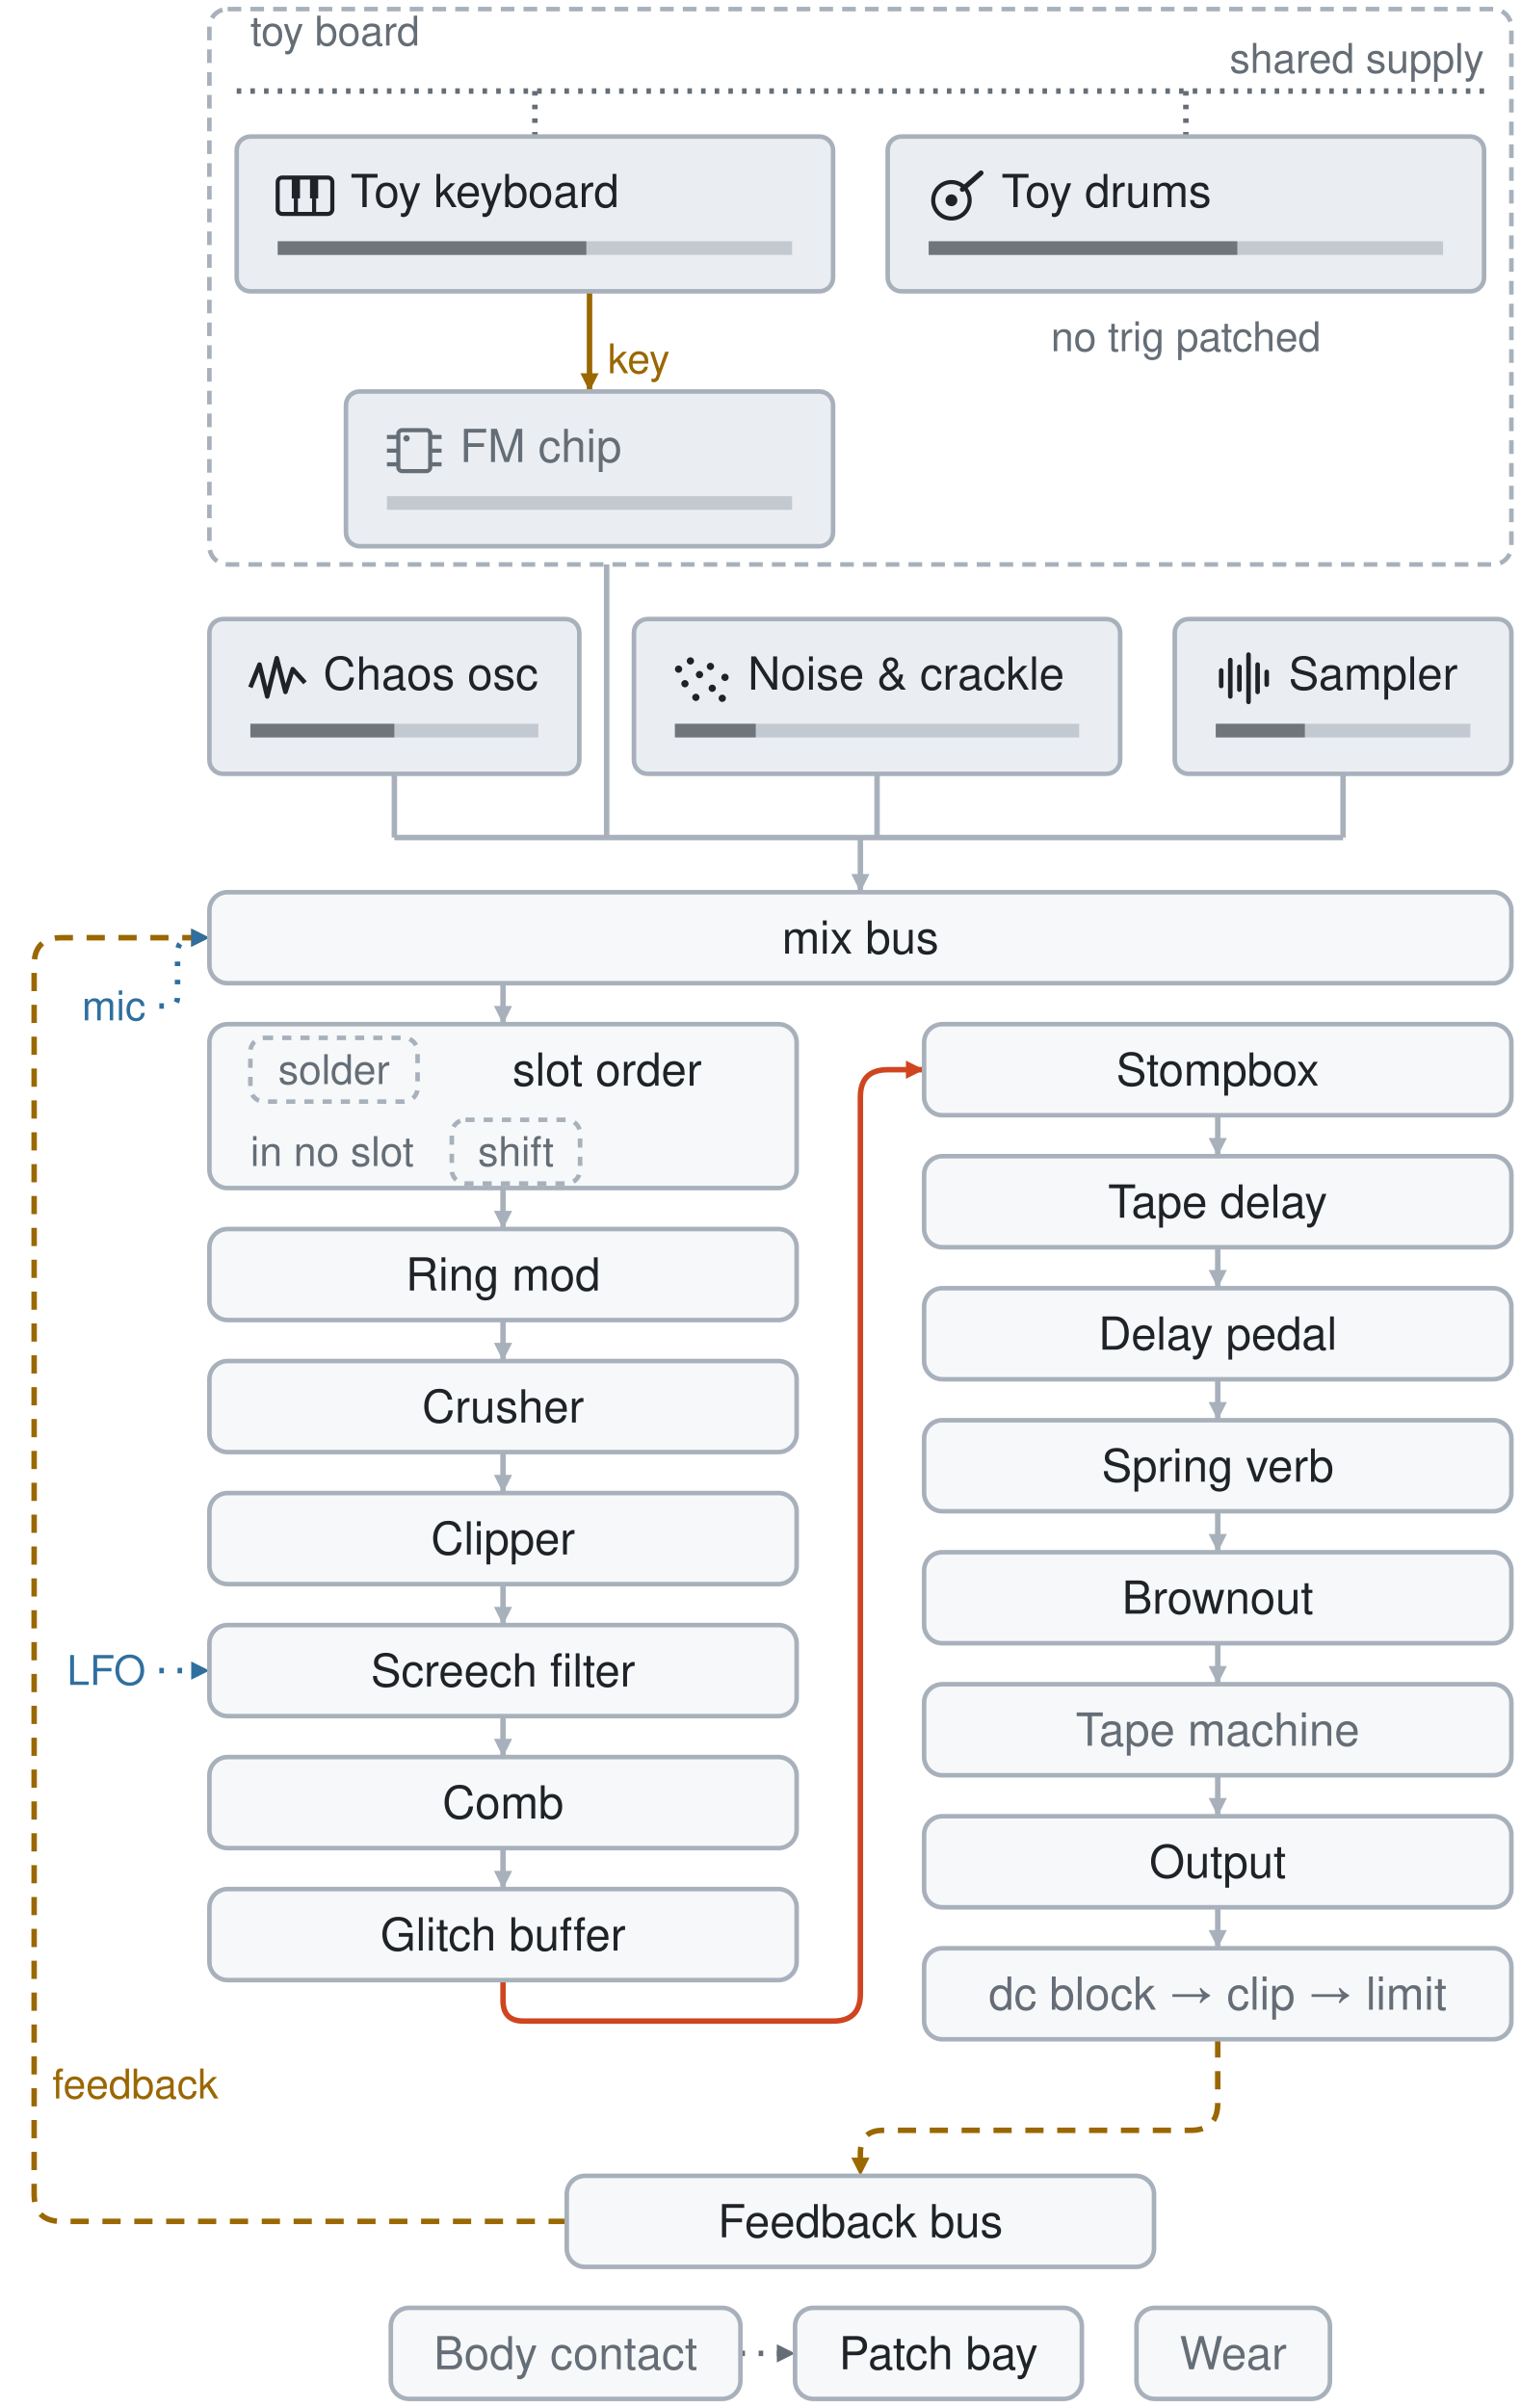
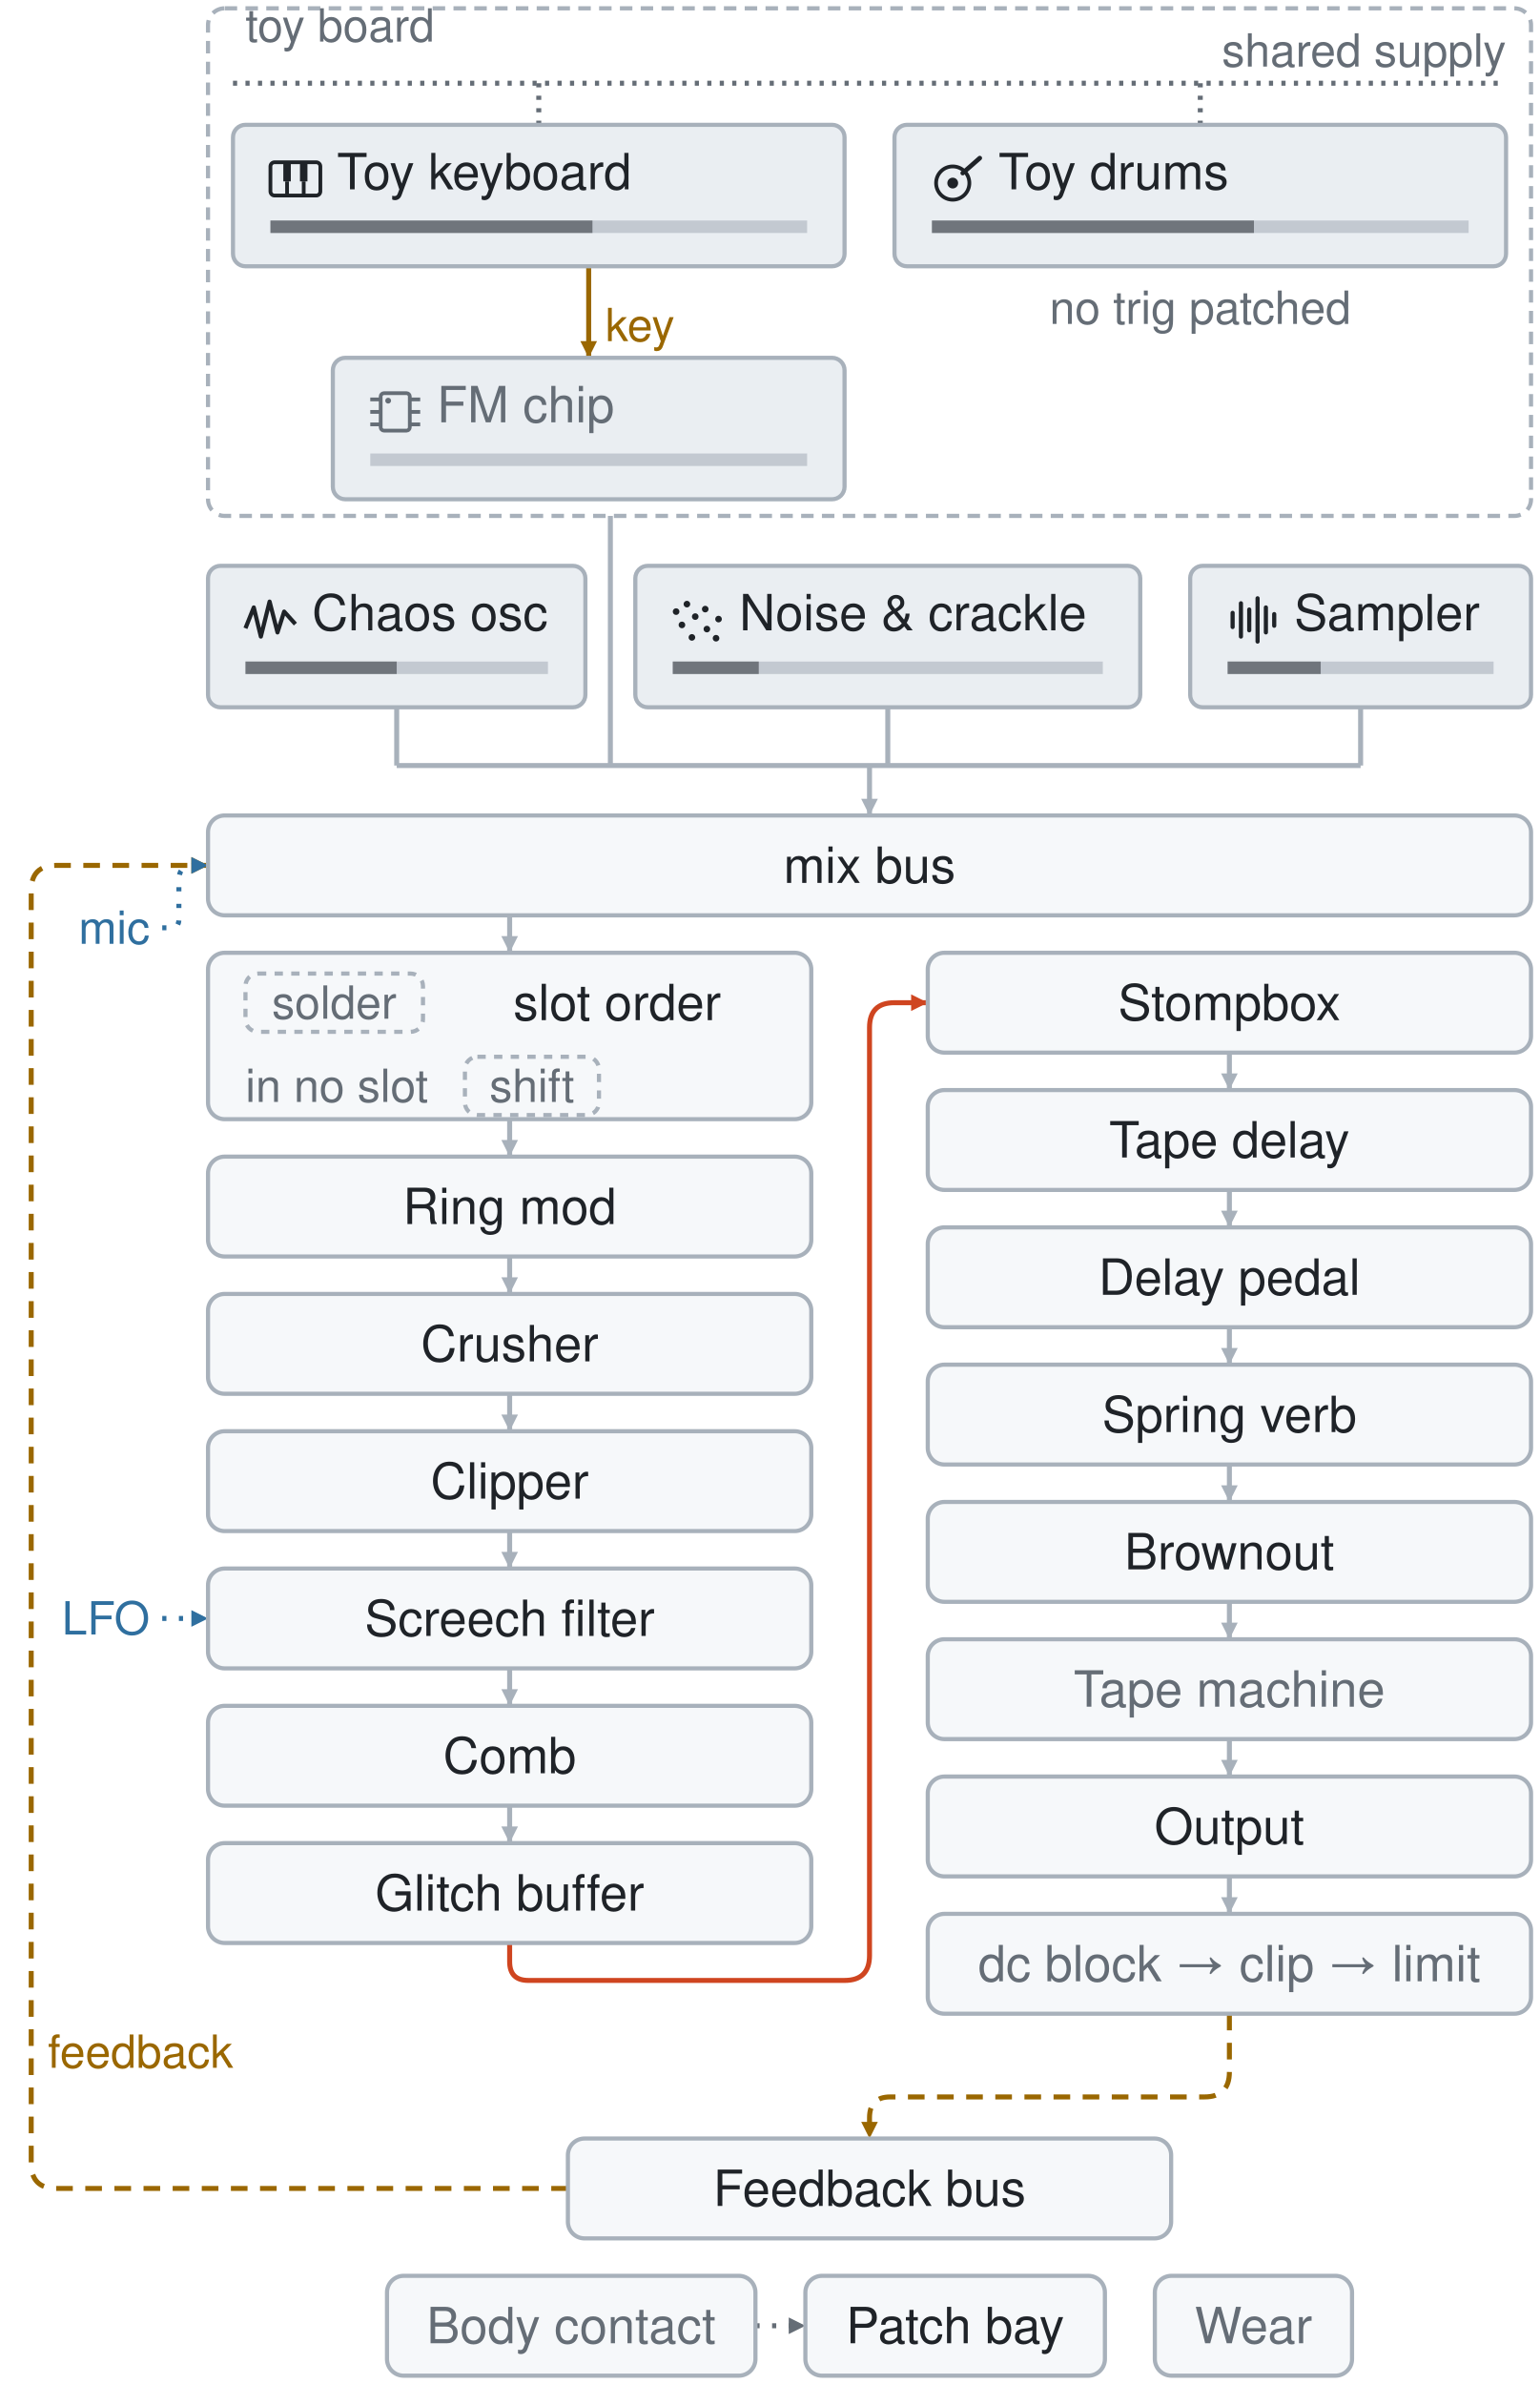
- <svg xmlns="http://www.w3.org/2000/svg" viewBox="0 0 334 529" width="334" height="529" font-family="Helvetica, Arial, sans-serif">
-   <g class="wire">
-     <path class="line" d="M 52 20 L 326 20" fill="none" stroke="#656d76" stroke-width="1.2" stroke-dasharray="1 2" />
+ <svg xmlns="http://www.w3.org/2000/svg" viewBox="0 0 370 573" width="370" height="573" font-family="Helvetica, Arial, sans-serif">
+   <g class="wire">
+     <path class="line" d="M 56 20 L 362 20" fill="none" stroke="#656d76" stroke-width="1.2" stroke-dasharray="1 2" />
    <path class="head" d="" fill="#656d76" />
-     <text x="326" y="16" fill="#656d76" font-size="9" text-anchor="end">shared supply</text>
-   </g>
-   <g class="wire">
-     <path class="line" d="M 117.5 20 L 117.5 30" fill="none" stroke="#656d76" stroke-width="1.2" stroke-dasharray="1 2" />
+     <text x="362" y="16" fill="#656d76" font-size="11" text-anchor="end">shared supply</text>
+   </g>
+   <g class="wire">
+     <path class="line" d="M 129.5 20 L 129.5 30" fill="none" stroke="#656d76" stroke-width="1.2" stroke-dasharray="1 2" />
    <path class="head" d="" fill="#656d76" />
  </g>
  <g class="wire">
-     <path class="line" d="M 260.5 20 L 260.5 30" fill="none" stroke="#656d76" stroke-width="1.2" stroke-dasharray="1 2" />
+     <path class="line" d="M 288.5 20 L 288.5 30" fill="none" stroke="#656d76" stroke-width="1.2" stroke-dasharray="1 2" />
    <path class="head" d="" fill="#656d76" />
  </g>
  <g class="wire">
-     <path class="line" d="M 129.5 64 L 129.5 86" fill="none" stroke="#9a6700" stroke-width="1.2" />
-     <path class="head" d="M 129.5 86 L 127.5 82 L 131.5 82 Z" fill="#9a6700" />
-     <text x="133.5" y="82" fill="#9a6700" font-size="9" text-anchor="start">key</text>
-   </g>
-   <g class="wire">
-     <path class="line" d="M 133.26 124 L 133.26 184" fill="none" stroke="#a8b1bb" stroke-width="1.2" />
-     <path class="head" d="" fill="#a8b1bb" />
-   </g>
-   <g class="wire">
-     <path class="line" d="M 86.63 170 L 86.63 184" fill="none" stroke="#a8b1bb" stroke-width="1.2" />
-     <path class="head" d="" fill="#a8b1bb" />
-   </g>
-   <g class="wire">
-     <path class="line" d="M 192.66 170 L 192.66 184" fill="none" stroke="#a8b1bb" stroke-width="1.2" />
-     <path class="head" d="" fill="#a8b1bb" />
-   </g>
-   <g class="wire">
-     <path class="line" d="M 295.03 170 L 295.03 184" fill="none" stroke="#a8b1bb" stroke-width="1.2" />
-     <path class="head" d="" fill="#a8b1bb" />
-   </g>
-   <g class="wire">
-     <path class="line" d="M 86.63 184 L 295.03 184" fill="none" stroke="#a8b1bb" stroke-width="1.2" />
-     <path class="head" d="" fill="#a8b1bb" />
-   </g>
-   <g class="wire">
-     <path class="line" d="M 189 184 L 189 196" fill="none" stroke="#a8b1bb" stroke-width="1.2" />
-     <path class="head" d="M 189 196 L 187 192 L 191 192 Z" fill="#a8b1bb" />
-   </g>
-   <g class="wire">
-     <path class="line" d="M 110.5 216 L 110.5 225" fill="none" stroke="#a8b1bb" stroke-width="1.2" />
-     <path class="head" d="M 110.5 225 L 108.5 221 L 112.5 221 Z" fill="#a8b1bb" />
-   </g>
-   <g class="wire">
-     <path class="line" d="M 110.5 261 L 110.5 270" fill="none" stroke="#a8b1bb" stroke-width="1.2" />
-     <path class="head" d="M 110.5 270 L 108.5 266 L 112.5 266 Z" fill="#a8b1bb" />
-   </g>
-   <g class="wire">
-     <path class="line" d="M 110.5 290 L 110.5 299" fill="none" stroke="#a8b1bb" stroke-width="1.2" />
-     <path class="head" d="M 110.5 299 L 108.5 295 L 112.5 295 Z" fill="#a8b1bb" />
-   </g>
-   <g class="wire">
-     <path class="line" d="M 110.5 319 L 110.5 328" fill="none" stroke="#a8b1bb" stroke-width="1.2" />
-     <path class="head" d="M 110.5 328 L 108.5 324 L 112.5 324 Z" fill="#a8b1bb" />
-   </g>
-   <g class="wire">
-     <path class="line" d="M 110.5 348 L 110.5 357" fill="none" stroke="#a8b1bb" stroke-width="1.2" />
-     <path class="head" d="M 110.5 357 L 108.5 353 L 112.5 353 Z" fill="#a8b1bb" />
-   </g>
-   <g class="wire">
-     <path class="line" d="M 110.5 377 L 110.5 386" fill="none" stroke="#a8b1bb" stroke-width="1.2" />
-     <path class="head" d="M 110.5 386 L 108.5 382 L 112.5 382 Z" fill="#a8b1bb" />
-   </g>
-   <g class="wire">
-     <path class="line" d="M 110.5 406 L 110.5 415" fill="none" stroke="#a8b1bb" stroke-width="1.2" />
-     <path class="head" d="M 110.5 415 L 108.5 411 L 112.5 411 Z" fill="#a8b1bb" />
-   </g>
-   <g class="wire">
-     <path class="line" d="M 267.5 245 L 267.5 254" fill="none" stroke="#a8b1bb" stroke-width="1.2" />
-     <path class="head" d="M 267.5 254 L 265.5 250 L 269.5 250 Z" fill="#a8b1bb" />
-   </g>
-   <g class="wire">
-     <path class="line" d="M 267.5 274 L 267.5 283" fill="none" stroke="#a8b1bb" stroke-width="1.2" />
-     <path class="head" d="M 267.5 283 L 265.5 279 L 269.5 279 Z" fill="#a8b1bb" />
-   </g>
-   <g class="wire">
-     <path class="line" d="M 267.5 303 L 267.5 312" fill="none" stroke="#a8b1bb" stroke-width="1.2" />
-     <path class="head" d="M 267.5 312 L 265.5 308 L 269.5 308 Z" fill="#a8b1bb" />
-   </g>
-   <g class="wire">
-     <path class="line" d="M 267.5 332 L 267.5 341" fill="none" stroke="#a8b1bb" stroke-width="1.2" />
-     <path class="head" d="M 267.5 341 L 265.5 337 L 269.5 337 Z" fill="#a8b1bb" />
-   </g>
-   <g class="wire">
-     <path class="line" d="M 267.5 361 L 267.5 370" fill="none" stroke="#a8b1bb" stroke-width="1.2" />
-     <path class="head" d="M 267.5 370 L 265.5 366 L 269.5 366 Z" fill="#a8b1bb" />
-   </g>
-   <g class="wire">
-     <path class="line" d="M 267.5 390 L 267.5 399" fill="none" stroke="#a8b1bb" stroke-width="1.2" />
-     <path class="head" d="M 267.5 399 L 265.5 395 L 269.5 395 Z" fill="#a8b1bb" />
-   </g>
-   <g class="wire">
-     <path class="line" d="M 267.5 419 L 267.5 428" fill="none" stroke="#a8b1bb" stroke-width="1.2" />
-     <path class="head" d="M 267.5 428 L 265.5 424 L 269.5 424 Z" fill="#a8b1bb" />
-   </g>
-   <g class="wire">
-     <path class="line" d="M 110.5 435 L 110.5 439.5 Q 110.5 444 115 444 L 183 444 Q 189 444 189 438 L 189 241 Q 189 235 195 235 L 203 235" fill="none" stroke="#cf4520" stroke-width="1.2" />
-     <path class="head" d="M 203 235 L 199 237 L 199 233 Z" fill="#cf4520" />
-   </g>
-   <g class="wire">
-     <path class="line" d="M 267.5 448 L 267.5 462 Q 267.5 468 261.5 468 L 194 468 Q 189 468 189 473 L 189 478" fill="none" stroke="#9a6700" stroke-width="1.2" stroke-dasharray="4 3" />
-     <path class="head" d="M 189 478 L 187 474 L 191 474 Z" fill="#9a6700" />
-   </g>
-   <g class="wire">
-     <path class="line" d="M 124.5 488 L 13.5 488 Q 7.5 488 7.5 482 L 7.5 212 Q 7.5 206 13.5 206 L 46 206" fill="none" stroke="#9a6700" stroke-width="1.2" stroke-dasharray="4 3" />
-     <path class="head" d="M 46 206 L 42 208 L 42 204 Z" fill="#9a6700" />
-     <text x="11.5" y="461" fill="#9a6700" font-size="9" text-anchor="start">feedback</text>
-   </g>
-   <g class="wire">
-     <path class="line" d="M 162.65 517 L 174.65 517" fill="none" stroke="#656d76" stroke-width="1.2" stroke-dasharray="1 3" />
-     <path class="head" d="M 174.65 517 L 170.65 519 L 170.65 515 Z" fill="#656d76" />
-   </g>
-   <g class="wire">
-     <path class="line" d="M 35 221 L 37 221 Q 39 221 39 219 L 39 209.5 Q 39 206 42.5 206 L 46 206" fill="none" stroke="#2f6f9f" stroke-width="1.2" stroke-dasharray="1 3" />
-     <path class="head" d="M 46 206 L 42 208 L 42 204 Z" fill="#2f6f9f" />
-   </g>
-   <g class="wire">
-     <path class="line" d="M 35 367 L 46 367" fill="none" stroke="#2f6f9f" stroke-width="1.2" stroke-dasharray="1 3" />
-     <path class="head" d="M 46 367 L 42 369 L 42 365 Z" fill="#2f6f9f" />
-   </g>
-   <g class="node">
-     <rect x="46" y="2" width="286" height="122" rx="4" fill="none" stroke="#a8b1bb" stroke-dasharray="3 2" />
-     <text x="55" y="10" fill="#656d76" font-size="9" text-anchor="start">toy board</text>
-   </g>
-   <g class="node">
-     <rect class="box" x="52" y="30" width="131" height="34" rx="3" fill="#eaeef2" stroke="#a8b1bb" stroke-width="1" />
-     <g class="glyph">
-       <rect x="61" y="39" width="12" height="8" rx="1" fill="none" stroke="#1f2328" stroke-width="0.9" />
-       <path d="M 65 43.6 V 47 M 69 43.6 V 47" stroke="#1f2328" stroke-width="0.9" />
-       <rect x="64.1" y="39" width="1.8" height="4.6" fill="#1f2328" />
+     <path class="line" d="M 141.5 64 L 141.5 86" fill="none" stroke="#9a6700" stroke-width="1.2" />
+     <path class="head" d="M 141.5 86 L 139.5 82 L 143.5 82 Z" fill="#9a6700" />
+     <text x="145.5" y="82" fill="#9a6700" font-size="11" text-anchor="start">key</text>
+   </g>
+   <g class="wire">
+     <path class="line" d="M 146.71 124 L 146.71 184" fill="none" stroke="#a8b1bb" stroke-width="1.2" />
+     <path class="head" d="" fill="#a8b1bb" />
+   </g>
+   <g class="wire">
+     <path class="line" d="M 95.35 170 L 95.35 184" fill="none" stroke="#a8b1bb" stroke-width="1.2" />
+     <path class="head" d="" fill="#a8b1bb" />
+   </g>
+   <g class="wire">
+     <path class="line" d="M 213.39 170 L 213.39 184" fill="none" stroke="#a8b1bb" stroke-width="1.2" />
+     <path class="head" d="" fill="#a8b1bb" />
+   </g>
+   <g class="wire">
+     <path class="line" d="M 327.04 170 L 327.04 184" fill="none" stroke="#a8b1bb" stroke-width="1.2" />
+     <path class="head" d="" fill="#a8b1bb" />
+   </g>
+   <g class="wire">
+     <path class="line" d="M 95.35 184 L 327.04 184" fill="none" stroke="#a8b1bb" stroke-width="1.2" />
+     <path class="head" d="" fill="#a8b1bb" />
+   </g>
+   <g class="wire">
+     <path class="line" d="M 209 184 L 209 196" fill="none" stroke="#a8b1bb" stroke-width="1.2" />
+     <path class="head" d="M 209 196 L 207 192 L 211 192 Z" fill="#a8b1bb" />
+   </g>
+   <g class="wire">
+     <path class="line" d="M 122.5 220 L 122.5 229" fill="none" stroke="#a8b1bb" stroke-width="1.2" />
+     <path class="head" d="M 122.5 229 L 120.5 225 L 124.5 225 Z" fill="#a8b1bb" />
+   </g>
+   <g class="wire">
+     <path class="line" d="M 122.5 269 L 122.5 278" fill="none" stroke="#a8b1bb" stroke-width="1.2" />
+     <path class="head" d="M 122.5 278 L 120.5 274 L 124.5 274 Z" fill="#a8b1bb" />
+   </g>
+   <g class="wire">
+     <path class="line" d="M 122.5 302 L 122.5 311" fill="none" stroke="#a8b1bb" stroke-width="1.2" />
+     <path class="head" d="M 122.5 311 L 120.5 307 L 124.5 307 Z" fill="#a8b1bb" />
+   </g>
+   <g class="wire">
+     <path class="line" d="M 122.5 335 L 122.5 344" fill="none" stroke="#a8b1bb" stroke-width="1.2" />
+     <path class="head" d="M 122.5 344 L 120.5 340 L 124.5 340 Z" fill="#a8b1bb" />
+   </g>
+   <g class="wire">
+     <path class="line" d="M 122.5 368 L 122.5 377" fill="none" stroke="#a8b1bb" stroke-width="1.2" />
+     <path class="head" d="M 122.5 377 L 120.5 373 L 124.5 373 Z" fill="#a8b1bb" />
+   </g>
+   <g class="wire">
+     <path class="line" d="M 122.5 401 L 122.5 410" fill="none" stroke="#a8b1bb" stroke-width="1.2" />
+     <path class="head" d="M 122.5 410 L 120.5 406 L 124.5 406 Z" fill="#a8b1bb" />
+   </g>
+   <g class="wire">
+     <path class="line" d="M 122.5 434 L 122.5 443" fill="none" stroke="#a8b1bb" stroke-width="1.2" />
+     <path class="head" d="M 122.5 443 L 120.5 439 L 124.5 439 Z" fill="#a8b1bb" />
+   </g>
+   <g class="wire">
+     <path class="line" d="M 295.5 253 L 295.5 262" fill="none" stroke="#a8b1bb" stroke-width="1.2" />
+     <path class="head" d="M 295.5 262 L 293.5 258 L 297.5 258 Z" fill="#a8b1bb" />
+   </g>
+   <g class="wire">
+     <path class="line" d="M 295.5 286 L 295.5 295" fill="none" stroke="#a8b1bb" stroke-width="1.2" />
+     <path class="head" d="M 295.5 295 L 293.5 291 L 297.5 291 Z" fill="#a8b1bb" />
+   </g>
+   <g class="wire">
+     <path class="line" d="M 295.5 319 L 295.5 328" fill="none" stroke="#a8b1bb" stroke-width="1.2" />
+     <path class="head" d="M 295.5 328 L 293.5 324 L 297.5 324 Z" fill="#a8b1bb" />
+   </g>
+   <g class="wire">
+     <path class="line" d="M 295.5 352 L 295.5 361" fill="none" stroke="#a8b1bb" stroke-width="1.2" />
+     <path class="head" d="M 295.5 361 L 293.5 357 L 297.5 357 Z" fill="#a8b1bb" />
+   </g>
+   <g class="wire">
+     <path class="line" d="M 295.5 385 L 295.5 394" fill="none" stroke="#a8b1bb" stroke-width="1.2" />
+     <path class="head" d="M 295.5 394 L 293.5 390 L 297.5 390 Z" fill="#a8b1bb" />
+   </g>
+   <g class="wire">
+     <path class="line" d="M 295.5 418 L 295.5 427" fill="none" stroke="#a8b1bb" stroke-width="1.2" />
+     <path class="head" d="M 295.5 427 L 293.5 423 L 297.5 423 Z" fill="#a8b1bb" />
+   </g>
+   <g class="wire">
+     <path class="line" d="M 295.5 451 L 295.5 460" fill="none" stroke="#a8b1bb" stroke-width="1.2" />
+     <path class="head" d="M 295.5 460 L 293.5 456 L 297.5 456 Z" fill="#a8b1bb" />
+   </g>
+   <g class="wire">
+     <path class="line" d="M 122.5 467 L 122.5 471.5 Q 122.5 476 127 476 L 203 476 Q 209 476 209 470 L 209 247 Q 209 241 215 241 L 223 241" fill="none" stroke="#cf4520" stroke-width="1.2" />
+     <path class="head" d="M 223 241 L 219 243 L 219 239 Z" fill="#cf4520" />
+   </g>
+   <g class="wire">
+     <path class="line" d="M 295.5 484 L 295.5 498 Q 295.5 504 289.5 504 L 214 504 Q 209 504 209 509 L 209 514" fill="none" stroke="#9a6700" stroke-width="1.2" stroke-dasharray="4 3" />
+     <path class="head" d="M 209 514 L 207 510 L 211 510 Z" fill="#9a6700" />
+   </g>
+   <g class="wire">
+     <path class="line" d="M 136.5 526 L 13.5 526 Q 7.5 526 7.5 520 L 7.5 214 Q 7.5 208 13.5 208 L 50 208" fill="none" stroke="#9a6700" stroke-width="1.2" stroke-dasharray="4 3" />
+     <path class="head" d="M 50 208 L 46 210 L 46 206 Z" fill="#9a6700" />
+     <text x="11.5" y="497" fill="#9a6700" font-size="11" text-anchor="start">feedback</text>
+   </g>
+   <g class="wire">
+     <path class="line" d="M 181.58 559 L 193.58 559" fill="none" stroke="#656d76" stroke-width="1.2" stroke-dasharray="1 3" />
+     <path class="head" d="M 193.58 559 L 189.58 561 L 189.58 557 Z" fill="#656d76" />
+   </g>
+   <g class="wire">
+     <path class="line" d="M 39 223 L 41 223 Q 43 223 43 221 L 43 211.5 Q 43 208 46.5 208 L 50 208" fill="none" stroke="#2f6f9f" stroke-width="1.2" stroke-dasharray="1 3" />
+     <path class="head" d="M 50 208 L 46 210 L 46 206 Z" fill="#2f6f9f" />
+   </g>
+   <g class="wire">
+     <path class="line" d="M 39 389 L 50 389" fill="none" stroke="#2f6f9f" stroke-width="1.2" stroke-dasharray="1 3" />
+     <path class="head" d="M 50 389 L 46 391 L 46 387 Z" fill="#2f6f9f" />
+   </g>
+   <g class="node">
+     <rect x="50" y="2" width="318" height="122" rx="4" fill="none" stroke="#a8b1bb" stroke-dasharray="3 2" />
+     <text x="59" y="10" fill="#656d76" font-size="11" text-anchor="start">toy board</text>
+   </g>
+   <g class="node">
+     <rect class="box" x="56" y="30" width="147" height="34" rx="3" fill="#eaeef2" stroke="#a8b1bb" stroke-width="1" />
+     <g class="glyph">
+       <rect x="65" y="39" width="12" height="8" rx="1" fill="none" stroke="#1f2328" stroke-width="0.9" />
+       <path d="M 69 43.6 V 47 M 73 43.6 V 47" stroke="#1f2328" stroke-width="0.9" />
      <rect x="68.1" y="39" width="1.8" height="4.6" fill="#1f2328" />
-     </g>
-     <text x="77" y="45.5" fill="#1f2328" font-size="10" text-anchor="start">Toy keyboard</text>
-     <rect x="61" y="53" width="113" height="3" fill="#a8b1bb" fill-opacity="0.6" />
-     <rect x="61" y="53" width="67.8" height="3" fill="#1f2328" fill-opacity="0.5" />
-   </g>
-   <g class="node">
-     <rect class="box" x="195" y="30" width="131" height="34" rx="3" fill="#eaeef2" stroke="#a8b1bb" stroke-width="1" />
-     <g class="glyph">
-       <circle cx="209" cy="44" r="4" fill="none" stroke="#1f2328" stroke-width="0.9" />
-       <circle cx="209" cy="44" r="1.3" fill="#1f2328" />
-       <path d="M 215.5 38 L 211.4 41.6" stroke="#1f2328" stroke-width="1.1" stroke-linecap="round" />
-     </g>
-     <text x="220" y="45.5" fill="#1f2328" font-size="10" text-anchor="start">Toy drums</text>
-     <rect x="204" y="53" width="113" height="3" fill="#a8b1bb" fill-opacity="0.6" />
-     <rect x="204" y="53" width="67.8" height="3" fill="#1f2328" fill-opacity="0.5" />
-   </g>
-   <g class="node">
-     <rect class="box" x="76" y="86" width="107" height="34" rx="3" fill="#eaeef2" stroke="#a8b1bb" stroke-width="1" />
-     <g class="glyph">
-       <rect x="87.5" y="94.5" width="7" height="9" rx="0.8" fill="none" stroke="#656d76" stroke-width="0.9" />
-       <path d="M 85 96 h 2.5 M 94.5 96 h 2.5 M 85 99 h 2.5 M 94.5 99 h 2.5 M 85 102 h 2.5 M 94.5 102 h 2.5" stroke="#656d76" stroke-width="0.9" />
-       <circle cx="89.3" cy="96.3" r="0.7" fill="#656d76" />
-     </g>
-     <text x="101" y="101.5" fill="#656d76" font-size="10" text-anchor="start">FM chip</text>
-     <rect x="85" y="109" width="89" height="3" fill="#a8b1bb" fill-opacity="0.6" />
-   </g>
-   <g class="node">
-     <rect class="box" x="46" y="136" width="81.255" height="34" rx="3" fill="#eaeef2" stroke="#a8b1bb" stroke-width="1" />
-     <g class="glyph">
-       <path d="M 55 151 L 57 146 L 58.7 153 L 60.8 144.6 L 62.7 152 L 64.3 147 L 67 150" fill="none" stroke="#1f2328" stroke-width="1" stroke-linejoin="round" />
-     </g>
-     <text x="71" y="151.5" fill="#1f2328" font-size="10" text-anchor="start">Chaos osc</text>
-     <rect x="55" y="159" width="63.255" height="3" fill="#a8b1bb" fill-opacity="0.6" />
-     <rect x="55" y="159" width="31.628" height="3" fill="#1f2328" fill-opacity="0.5" />
-   </g>
-   <g class="node">
-     <rect class="box" x="139.255" y="136" width="106.804" height="34" rx="3" fill="#eaeef2" stroke="#a8b1bb" stroke-width="1" />
-     <g class="glyph">
-       <path d="M 149.055 146.2 a 0.8 0.8 0 1 0 0.01 0 M 151.655 144.4 a 0.8 0.8 0 1 0 0.01 0 M 150.455 149.4 a 0.8 0.8 0 1 0 0.01 0 M 153.655 147.4 a 0.8 0.8 0 1 0 0.01 0 M 152.855 152.4 a 0.8 0.8 0 1 0 0.01 0 M 156.055 145.6 a 0.8 0.8 0 1 0 0.01 0 M 156.455 150.4 a 0.8 0.8 0 1 0 0.01 0 M 159.255 148 a 0.8 0.8 0 1 0 0.01 0 M 158.655 152.6 a 0.8 0.8 0 1 0 0.01 0" fill="#1f2328" />
-     </g>
-     <text x="164.255" y="151.5" fill="#1f2328" font-size="10" text-anchor="start">Noise &amp; crackle</text>
-     <rect x="148.255" y="159" width="88.804" height="3" fill="#a8b1bb" fill-opacity="0.6" />
-     <rect x="148.255" y="159" width="17.761" height="3" fill="#1f2328" fill-opacity="0.5" />
-   </g>
-   <g class="node">
-     <rect class="box" x="258.059" y="136" width="73.941" height="34" rx="3" fill="#eaeef2" stroke="#a8b1bb" stroke-width="1" />
-     <g class="glyph">
-       <path d="M 268.259 147.3 v 3.4 M 270.259 145 v 8 M 272.259 146.5 v 5 M 274.259 143.8 v 10.4 M 276.259 146 v 6 M 278.259 147.6 v 2.8" stroke="#1f2328" stroke-width="1" stroke-linecap="round" />
-     </g>
-     <text x="283.059" y="151.5" fill="#1f2328" font-size="10" text-anchor="start">Sampler</text>
-     <rect x="267.059" y="159" width="55.941" height="3" fill="#a8b1bb" fill-opacity="0.6" />
-     <rect x="267.059" y="159" width="19.579" height="3" fill="#1f2328" fill-opacity="0.5" />
-   </g>
-   <g class="node">
-     <rect class="box" x="46" y="196" width="286" height="20" rx="4" fill="#f6f8fa" stroke="#a8b1bb" stroke-width="1" />
-     <text x="189" y="209.5" fill="#1f2328" font-size="10" text-anchor="middle">mix bus</text>
-   </g>
-   <g class="node">
-     <rect class="box" x="46" y="225" width="129" height="36" rx="4" fill="#f6f8fa" stroke="#a8b1bb" stroke-width="1" />
-     <text x="133.365" y="238.5" fill="#1f2328" font-size="10" text-anchor="middle">slot order</text>
-   </g>
-   <g class="node">
-     <rect class="box" x="46" y="270" width="129" height="20" rx="4" fill="#f6f8fa" stroke="#a8b1bb" stroke-width="1" />
-     <text x="110.5" y="283.5" fill="#1f2328" font-size="10" text-anchor="middle">Ring mod</text>
-   </g>
-   <g class="node">
-     <rect class="box" x="46" y="299" width="129" height="20" rx="4" fill="#f6f8fa" stroke="#a8b1bb" stroke-width="1" />
-     <text x="110.5" y="312.5" fill="#1f2328" font-size="10" text-anchor="middle">Crusher</text>
-   </g>
-   <g class="node">
-     <rect class="box" x="46" y="328" width="129" height="20" rx="4" fill="#f6f8fa" stroke="#a8b1bb" stroke-width="1" />
-     <text x="110.5" y="341.5" fill="#1f2328" font-size="10" text-anchor="middle">Clipper</text>
-   </g>
-   <g class="node">
-     <rect class="box" x="46" y="357" width="129" height="20" rx="4" fill="#f6f8fa" stroke="#a8b1bb" stroke-width="1" />
-     <text x="110.5" y="370.5" fill="#1f2328" font-size="10" text-anchor="middle">Screech filter</text>
-   </g>
-   <g class="node">
-     <rect class="box" x="46" y="386" width="129" height="20" rx="4" fill="#f6f8fa" stroke="#a8b1bb" stroke-width="1" />
-     <text x="110.5" y="399.5" fill="#1f2328" font-size="10" text-anchor="middle">Comb</text>
-   </g>
-   <g class="node">
-     <rect class="box" x="46" y="415" width="129" height="20" rx="4" fill="#f6f8fa" stroke="#a8b1bb" stroke-width="1" />
-     <text x="110.5" y="428.5" fill="#1f2328" font-size="10" text-anchor="middle">Glitch buffer</text>
-   </g>
-   <g class="node">
-     <rect class="box" x="203" y="225" width="129" height="20" rx="4" fill="#f6f8fa" stroke="#a8b1bb" stroke-width="1" />
-     <text x="267.5" y="238.5" fill="#1f2328" font-size="10" text-anchor="middle">Stompbox</text>
-   </g>
-   <g class="node">
-     <rect class="box" x="203" y="254" width="129" height="20" rx="4" fill="#f6f8fa" stroke="#a8b1bb" stroke-width="1" />
-     <text x="267.5" y="267.5" fill="#1f2328" font-size="10" text-anchor="middle">Tape delay</text>
-   </g>
-   <g class="node">
-     <rect class="box" x="203" y="283" width="129" height="20" rx="4" fill="#f6f8fa" stroke="#a8b1bb" stroke-width="1" />
-     <text x="267.5" y="296.5" fill="#1f2328" font-size="10" text-anchor="middle">Delay pedal</text>
-   </g>
-   <g class="node">
-     <rect class="box" x="203" y="312" width="129" height="20" rx="4" fill="#f6f8fa" stroke="#a8b1bb" stroke-width="1" />
-     <text x="267.5" y="325.5" fill="#1f2328" font-size="10" text-anchor="middle">Spring verb</text>
-   </g>
-   <g class="node">
-     <rect class="box" x="203" y="341" width="129" height="20" rx="4" fill="#f6f8fa" stroke="#a8b1bb" stroke-width="1" />
-     <text x="267.5" y="354.5" fill="#1f2328" font-size="10" text-anchor="middle">Brownout</text>
-   </g>
-   <g class="node">
-     <rect class="box" x="203" y="370" width="129" height="20" rx="4" fill="#f6f8fa" stroke="#a8b1bb" stroke-width="1" />
-     <text x="267.5" y="383.5" fill="#656d76" font-size="10" text-anchor="middle">Tape machine</text>
-   </g>
-   <g class="node">
-     <rect class="box" x="203" y="399" width="129" height="20" rx="4" fill="#f6f8fa" stroke="#a8b1bb" stroke-width="1" />
-     <text x="267.5" y="412.5" fill="#1f2328" font-size="10" text-anchor="middle">Output</text>
-   </g>
-   <g class="node">
-     <rect class="box" x="203" y="428" width="129" height="20" rx="4" fill="#f6f8fa" stroke="#a8b1bb" stroke-width="1" />
-     <text x="267.5" y="441.5" fill="#656d76" font-size="10" text-anchor="middle">dc block → clip → limit</text>
-   </g>
-   <g class="node">
-     <rect class="box" x="124.5" y="478" width="129" height="20" rx="4" fill="#f6f8fa" stroke="#a8b1bb" stroke-width="1" />
-     <text x="189" y="491.5" fill="#1f2328" font-size="10" text-anchor="middle">Feedback bus</text>
-   </g>
-   <g class="node">
-     <rect class="box" x="85.85" y="507" width="76.8" height="20" rx="4" fill="#f6f8fa" stroke="#a8b1bb" stroke-width="1" />
-     <text x="124.25" y="520.5" fill="#656d76" font-size="10" text-anchor="middle">Body contact</text>
-   </g>
-   <g class="node">
-     <rect class="box" x="174.65" y="507" width="63" height="20" rx="4" fill="#f6f8fa" stroke="#a8b1bb" stroke-width="1" />
-     <text x="206.15" y="520.5" fill="#1f2328" font-size="10" text-anchor="middle">Patch bay</text>
-   </g>
-   <g class="node">
-     <rect class="box" x="249.65" y="507" width="42.5" height="20" rx="4" fill="#f6f8fa" stroke="#a8b1bb" stroke-width="1" />
-     <text x="270.9" y="520.5" fill="#656d76" font-size="10" text-anchor="middle">Wear</text>
-   </g>
-   <g class="node">
-     <rect class="box" x="99.25" y="246" width="28.18" height="14" rx="3" fill="none" stroke="#a8b1bb" stroke-dasharray="2 2" />
-     <text x="113.34" y="256.15" fill="#656d76" font-size="9" text-anchor="middle">shift</text>
-   </g>
-   <g class="tap">
-     <text x="55" y="256.15" fill="#656d76" font-size="9" text-anchor="start">in no slot</text>
-   </g>
-   <g class="node">
-     <rect class="box" x="55" y="228" width="36.73" height="14" rx="3" fill="none" stroke="#a8b1bb" stroke-dasharray="2 2" />
-     <text x="73.365" y="238.15" fill="#656d76" font-size="9" text-anchor="middle">solder</text>
-   </g>
-   <g class="tap">
-     <text x="260.5" y="77.15" fill="#656d76" font-size="9" text-anchor="middle">no trig patched</text>
-   </g>
-   <g class="tap">
-     <text x="32" y="224.15" fill="#2f6f9f" font-size="9" text-anchor="end">mic</text>
-   </g>
-   <g class="tap">
-     <text x="32" y="370.15" fill="#2f6f9f" font-size="9" text-anchor="end">LFO</text>
+       <rect x="72.1" y="39" width="1.8" height="4.6" fill="#1f2328" />
+     </g>
+     <text x="81" y="45.5" fill="#1f2328" font-size="12" text-anchor="start">Toy keyboard</text>
+     <rect x="65" y="53" width="129" height="3" fill="#a8b1bb" fill-opacity="0.6" />
+     <rect x="65" y="53" width="77.4" height="3" fill="#1f2328" fill-opacity="0.5" />
+   </g>
+   <g class="node">
+     <rect class="box" x="215" y="30" width="147" height="34" rx="3" fill="#eaeef2" stroke="#a8b1bb" stroke-width="1" />
+     <g class="glyph">
+       <circle cx="229" cy="44" r="4" fill="none" stroke="#1f2328" stroke-width="0.9" />
+       <circle cx="229" cy="44" r="1.3" fill="#1f2328" />
+       <path d="M 235.5 38 L 231.4 41.6" stroke="#1f2328" stroke-width="1.1" stroke-linecap="round" />
+     </g>
+     <text x="240" y="45.5" fill="#1f2328" font-size="12" text-anchor="start">Toy drums</text>
+     <rect x="224" y="53" width="129" height="3" fill="#a8b1bb" fill-opacity="0.6" />
+     <rect x="224" y="53" width="77.4" height="3" fill="#1f2328" fill-opacity="0.5" />
+   </g>
+   <g class="node">
+     <rect class="box" x="80" y="86" width="123" height="34" rx="3" fill="#eaeef2" stroke="#a8b1bb" stroke-width="1" />
+     <g class="glyph">
+       <rect x="91.5" y="94.5" width="7" height="9" rx="0.8" fill="none" stroke="#656d76" stroke-width="0.9" />
+       <path d="M 89 96 h 2.5 M 98.5 96 h 2.5 M 89 99 h 2.5 M 98.5 99 h 2.5 M 89 102 h 2.5 M 98.5 102 h 2.5" stroke="#656d76" stroke-width="0.9" />
+       <circle cx="93.3" cy="96.3" r="0.7" fill="#656d76" />
+     </g>
+     <text x="105" y="101.5" fill="#656d76" font-size="12" text-anchor="start">FM chip</text>
+     <rect x="89" y="109" width="105" height="3" fill="#a8b1bb" fill-opacity="0.6" />
+   </g>
+   <g class="node">
+     <rect class="box" x="50" y="136" width="90.705" height="34" rx="3" fill="#eaeef2" stroke="#a8b1bb" stroke-width="1" />
+     <g class="glyph">
+       <path d="M 59 151 L 61 146 L 62.7 153 L 64.8 144.6 L 66.7 152 L 68.3 147 L 71 150" fill="none" stroke="#1f2328" stroke-width="1" stroke-linejoin="round" />
+     </g>
+     <text x="75" y="151.5" fill="#1f2328" font-size="12" text-anchor="start">Chaos osc</text>
+     <rect x="59" y="159" width="72.705" height="3" fill="#a8b1bb" fill-opacity="0.6" />
+     <rect x="59" y="159" width="36.353" height="3" fill="#1f2328" fill-opacity="0.5" />
+   </g>
+   <g class="node">
+     <rect class="box" x="152.705" y="136" width="121.368" height="34" rx="3" fill="#eaeef2" stroke="#a8b1bb" stroke-width="1" />
+     <g class="glyph">
+       <path d="M 162.505 146.2 a 0.8 0.8 0 1 0 0.01 0 M 165.105 144.4 a 0.8 0.8 0 1 0 0.01 0 M 163.905 149.4 a 0.8 0.8 0 1 0 0.01 0 M 167.105 147.4 a 0.8 0.8 0 1 0 0.01 0 M 166.305 152.4 a 0.8 0.8 0 1 0 0.01 0 M 169.505 145.6 a 0.8 0.8 0 1 0 0.01 0 M 169.905 150.4 a 0.8 0.8 0 1 0 0.01 0 M 172.705 148 a 0.8 0.8 0 1 0 0.01 0 M 172.105 152.6 a 0.8 0.8 0 1 0 0.01 0" fill="#1f2328" />
+     </g>
+     <text x="177.705" y="151.5" fill="#1f2328" font-size="12" text-anchor="start">Noise &amp; crackle</text>
+     <rect x="161.705" y="159" width="103.368" height="3" fill="#a8b1bb" fill-opacity="0.6" />
+     <rect x="161.705" y="159" width="20.674" height="3" fill="#1f2328" fill-opacity="0.5" />
+   </g>
+   <g class="node">
+     <rect class="box" x="286.073" y="136" width="81.927" height="34" rx="3" fill="#eaeef2" stroke="#a8b1bb" stroke-width="1" />
+     <g class="glyph">
+       <path d="M 296.273 147.3 v 3.4 M 298.273 145 v 8 M 300.273 146.5 v 5 M 302.273 143.8 v 10.4 M 304.273 146 v 6 M 306.273 147.6 v 2.8" stroke="#1f2328" stroke-width="1" stroke-linecap="round" />
+     </g>
+     <text x="311.073" y="151.5" fill="#1f2328" font-size="12" text-anchor="start">Sampler</text>
+     <rect x="295.073" y="159" width="63.927" height="3" fill="#a8b1bb" fill-opacity="0.6" />
+     <rect x="295.073" y="159" width="22.375" height="3" fill="#1f2328" fill-opacity="0.5" />
+   </g>
+   <g class="node">
+     <rect class="box" x="50" y="196" width="318" height="24" rx="4" fill="#f6f8fa" stroke="#a8b1bb" stroke-width="1" />
+     <text x="209" y="212.2" fill="#1f2328" font-size="12" text-anchor="middle">mix bus</text>
+   </g>
+   <g class="node">
+     <rect class="box" x="50" y="229" width="145" height="40" rx="4" fill="#f6f8fa" stroke="#a8b1bb" stroke-width="1" />
+     <text x="148.335" y="245.2" fill="#1f2328" font-size="12" text-anchor="middle">slot order</text>
+   </g>
+   <g class="node">
+     <rect class="box" x="50" y="278" width="145" height="24" rx="4" fill="#f6f8fa" stroke="#a8b1bb" stroke-width="1" />
+     <text x="122.5" y="294.2" fill="#1f2328" font-size="12" text-anchor="middle">Ring mod</text>
+   </g>
+   <g class="node">
+     <rect class="box" x="50" y="311" width="145" height="24" rx="4" fill="#f6f8fa" stroke="#a8b1bb" stroke-width="1" />
+     <text x="122.5" y="327.2" fill="#1f2328" font-size="12" text-anchor="middle">Crusher</text>
+   </g>
+   <g class="node">
+     <rect class="box" x="50" y="344" width="145" height="24" rx="4" fill="#f6f8fa" stroke="#a8b1bb" stroke-width="1" />
+     <text x="122.5" y="360.2" fill="#1f2328" font-size="12" text-anchor="middle">Clipper</text>
+   </g>
+   <g class="node">
+     <rect class="box" x="50" y="377" width="145" height="24" rx="4" fill="#f6f8fa" stroke="#a8b1bb" stroke-width="1" />
+     <text x="122.5" y="393.2" fill="#1f2328" font-size="12" text-anchor="middle">Screech filter</text>
+   </g>
+   <g class="node">
+     <rect class="box" x="50" y="410" width="145" height="24" rx="4" fill="#f6f8fa" stroke="#a8b1bb" stroke-width="1" />
+     <text x="122.5" y="426.2" fill="#1f2328" font-size="12" text-anchor="middle">Comb</text>
+   </g>
+   <g class="node">
+     <rect class="box" x="50" y="443" width="145" height="24" rx="4" fill="#f6f8fa" stroke="#a8b1bb" stroke-width="1" />
+     <text x="122.5" y="459.2" fill="#1f2328" font-size="12" text-anchor="middle">Glitch buffer</text>
+   </g>
+   <g class="node">
+     <rect class="box" x="223" y="229" width="145" height="24" rx="4" fill="#f6f8fa" stroke="#a8b1bb" stroke-width="1" />
+     <text x="295.5" y="245.2" fill="#1f2328" font-size="12" text-anchor="middle">Stompbox</text>
+   </g>
+   <g class="node">
+     <rect class="box" x="223" y="262" width="145" height="24" rx="4" fill="#f6f8fa" stroke="#a8b1bb" stroke-width="1" />
+     <text x="295.5" y="278.2" fill="#1f2328" font-size="12" text-anchor="middle">Tape delay</text>
+   </g>
+   <g class="node">
+     <rect class="box" x="223" y="295" width="145" height="24" rx="4" fill="#f6f8fa" stroke="#a8b1bb" stroke-width="1" />
+     <text x="295.5" y="311.2" fill="#1f2328" font-size="12" text-anchor="middle">Delay pedal</text>
+   </g>
+   <g class="node">
+     <rect class="box" x="223" y="328" width="145" height="24" rx="4" fill="#f6f8fa" stroke="#a8b1bb" stroke-width="1" />
+     <text x="295.5" y="344.2" fill="#1f2328" font-size="12" text-anchor="middle">Spring verb</text>
+   </g>
+   <g class="node">
+     <rect class="box" x="223" y="361" width="145" height="24" rx="4" fill="#f6f8fa" stroke="#a8b1bb" stroke-width="1" />
+     <text x="295.5" y="377.2" fill="#1f2328" font-size="12" text-anchor="middle">Brownout</text>
+   </g>
+   <g class="node">
+     <rect class="box" x="223" y="394" width="145" height="24" rx="4" fill="#f6f8fa" stroke="#a8b1bb" stroke-width="1" />
+     <text x="295.5" y="410.2" fill="#656d76" font-size="12" text-anchor="middle">Tape machine</text>
+   </g>
+   <g class="node">
+     <rect class="box" x="223" y="427" width="145" height="24" rx="4" fill="#f6f8fa" stroke="#a8b1bb" stroke-width="1" />
+     <text x="295.5" y="443.2" fill="#1f2328" font-size="12" text-anchor="middle">Output</text>
+   </g>
+   <g class="node">
+     <rect class="box" x="223" y="460" width="145" height="24" rx="4" fill="#f6f8fa" stroke="#a8b1bb" stroke-width="1" />
+     <text x="295.5" y="476.2" fill="#656d76" font-size="12" text-anchor="middle">dc block → clip → limit</text>
+   </g>
+   <g class="node">
+     <rect class="box" x="136.5" y="514" width="145" height="24" rx="4" fill="#f6f8fa" stroke="#a8b1bb" stroke-width="1" />
+     <text x="209" y="530.2" fill="#1f2328" font-size="12" text-anchor="middle">Feedback bus</text>
+   </g>
+   <g class="node">
+     <rect class="box" x="93.02" y="547" width="88.56" height="24" rx="4" fill="#f6f8fa" stroke="#a8b1bb" stroke-width="1" />
+     <text x="137.3" y="563.2" fill="#656d76" font-size="12" text-anchor="middle">Body contact</text>
+   </g>
+   <g class="node">
+     <rect class="box" x="193.58" y="547" width="72" height="24" rx="4" fill="#f6f8fa" stroke="#a8b1bb" stroke-width="1" />
+     <text x="229.58" y="563.2" fill="#1f2328" font-size="12" text-anchor="middle">Patch bay</text>
+   </g>
+   <g class="node">
+     <rect class="box" x="277.58" y="547" width="47.4" height="24" rx="4" fill="#f6f8fa" stroke="#a8b1bb" stroke-width="1" />
+     <text x="301.28" y="563.2" fill="#656d76" font-size="12" text-anchor="middle">Wear</text>
+   </g>
+   <g class="node">
+     <rect class="box" x="111.75" y="254" width="32.22" height="14" rx="3" fill="none" stroke="#a8b1bb" stroke-dasharray="2 2" />
+     <text x="127.86" y="264.85" fill="#656d76" font-size="11" text-anchor="middle">shift</text>
+   </g>
+   <g class="tap">
+     <text x="59" y="264.85" fill="#656d76" font-size="11" text-anchor="start">in no slot</text>
+   </g>
+   <g class="node">
+     <rect class="box" x="59" y="234" width="42.67" height="14" rx="3" fill="none" stroke="#a8b1bb" stroke-dasharray="2 2" />
+     <text x="80.335" y="244.85" fill="#656d76" font-size="11" text-anchor="middle">solder</text>
+   </g>
+   <g class="tap">
+     <text x="288.5" y="77.85" fill="#656d76" font-size="11" text-anchor="middle">no trig patched</text>
+   </g>
+   <g class="tap">
+     <text x="36" y="226.85" fill="#2f6f9f" font-size="11" text-anchor="end">mic</text>
+   </g>
+   <g class="tap">
+     <text x="36" y="392.85" fill="#2f6f9f" font-size="11" text-anchor="end">LFO</text>
  </g>
</svg>
